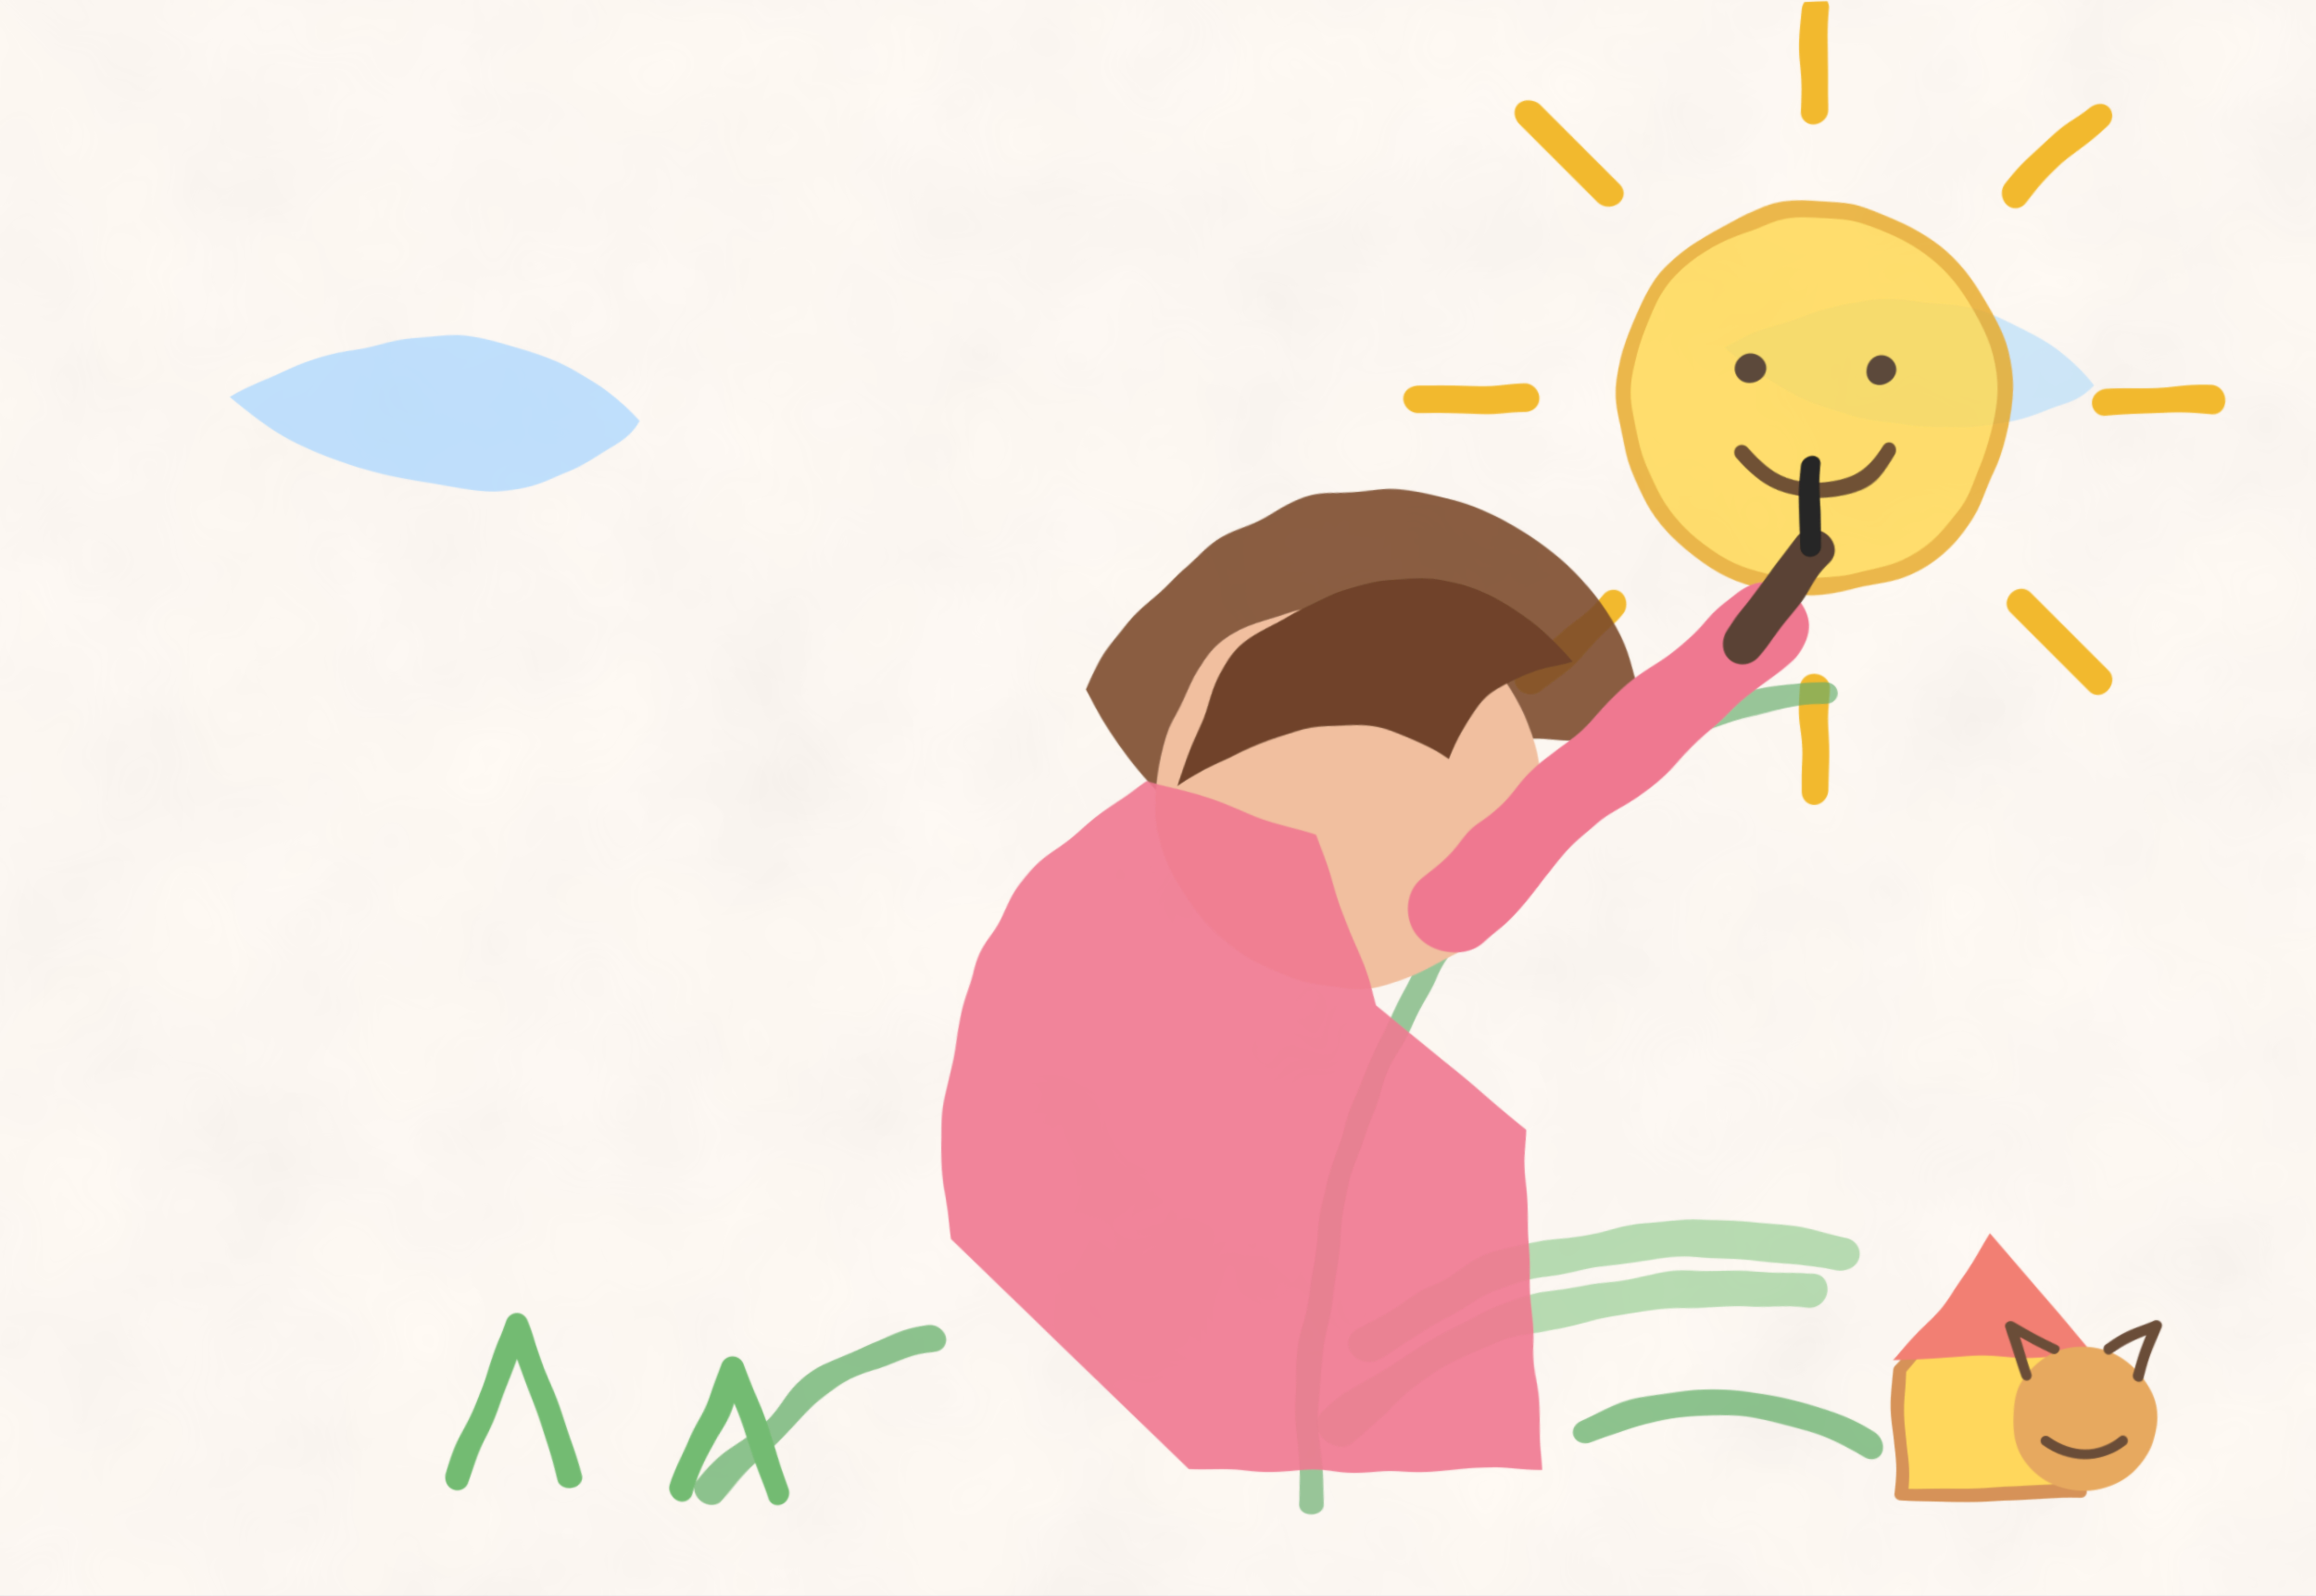
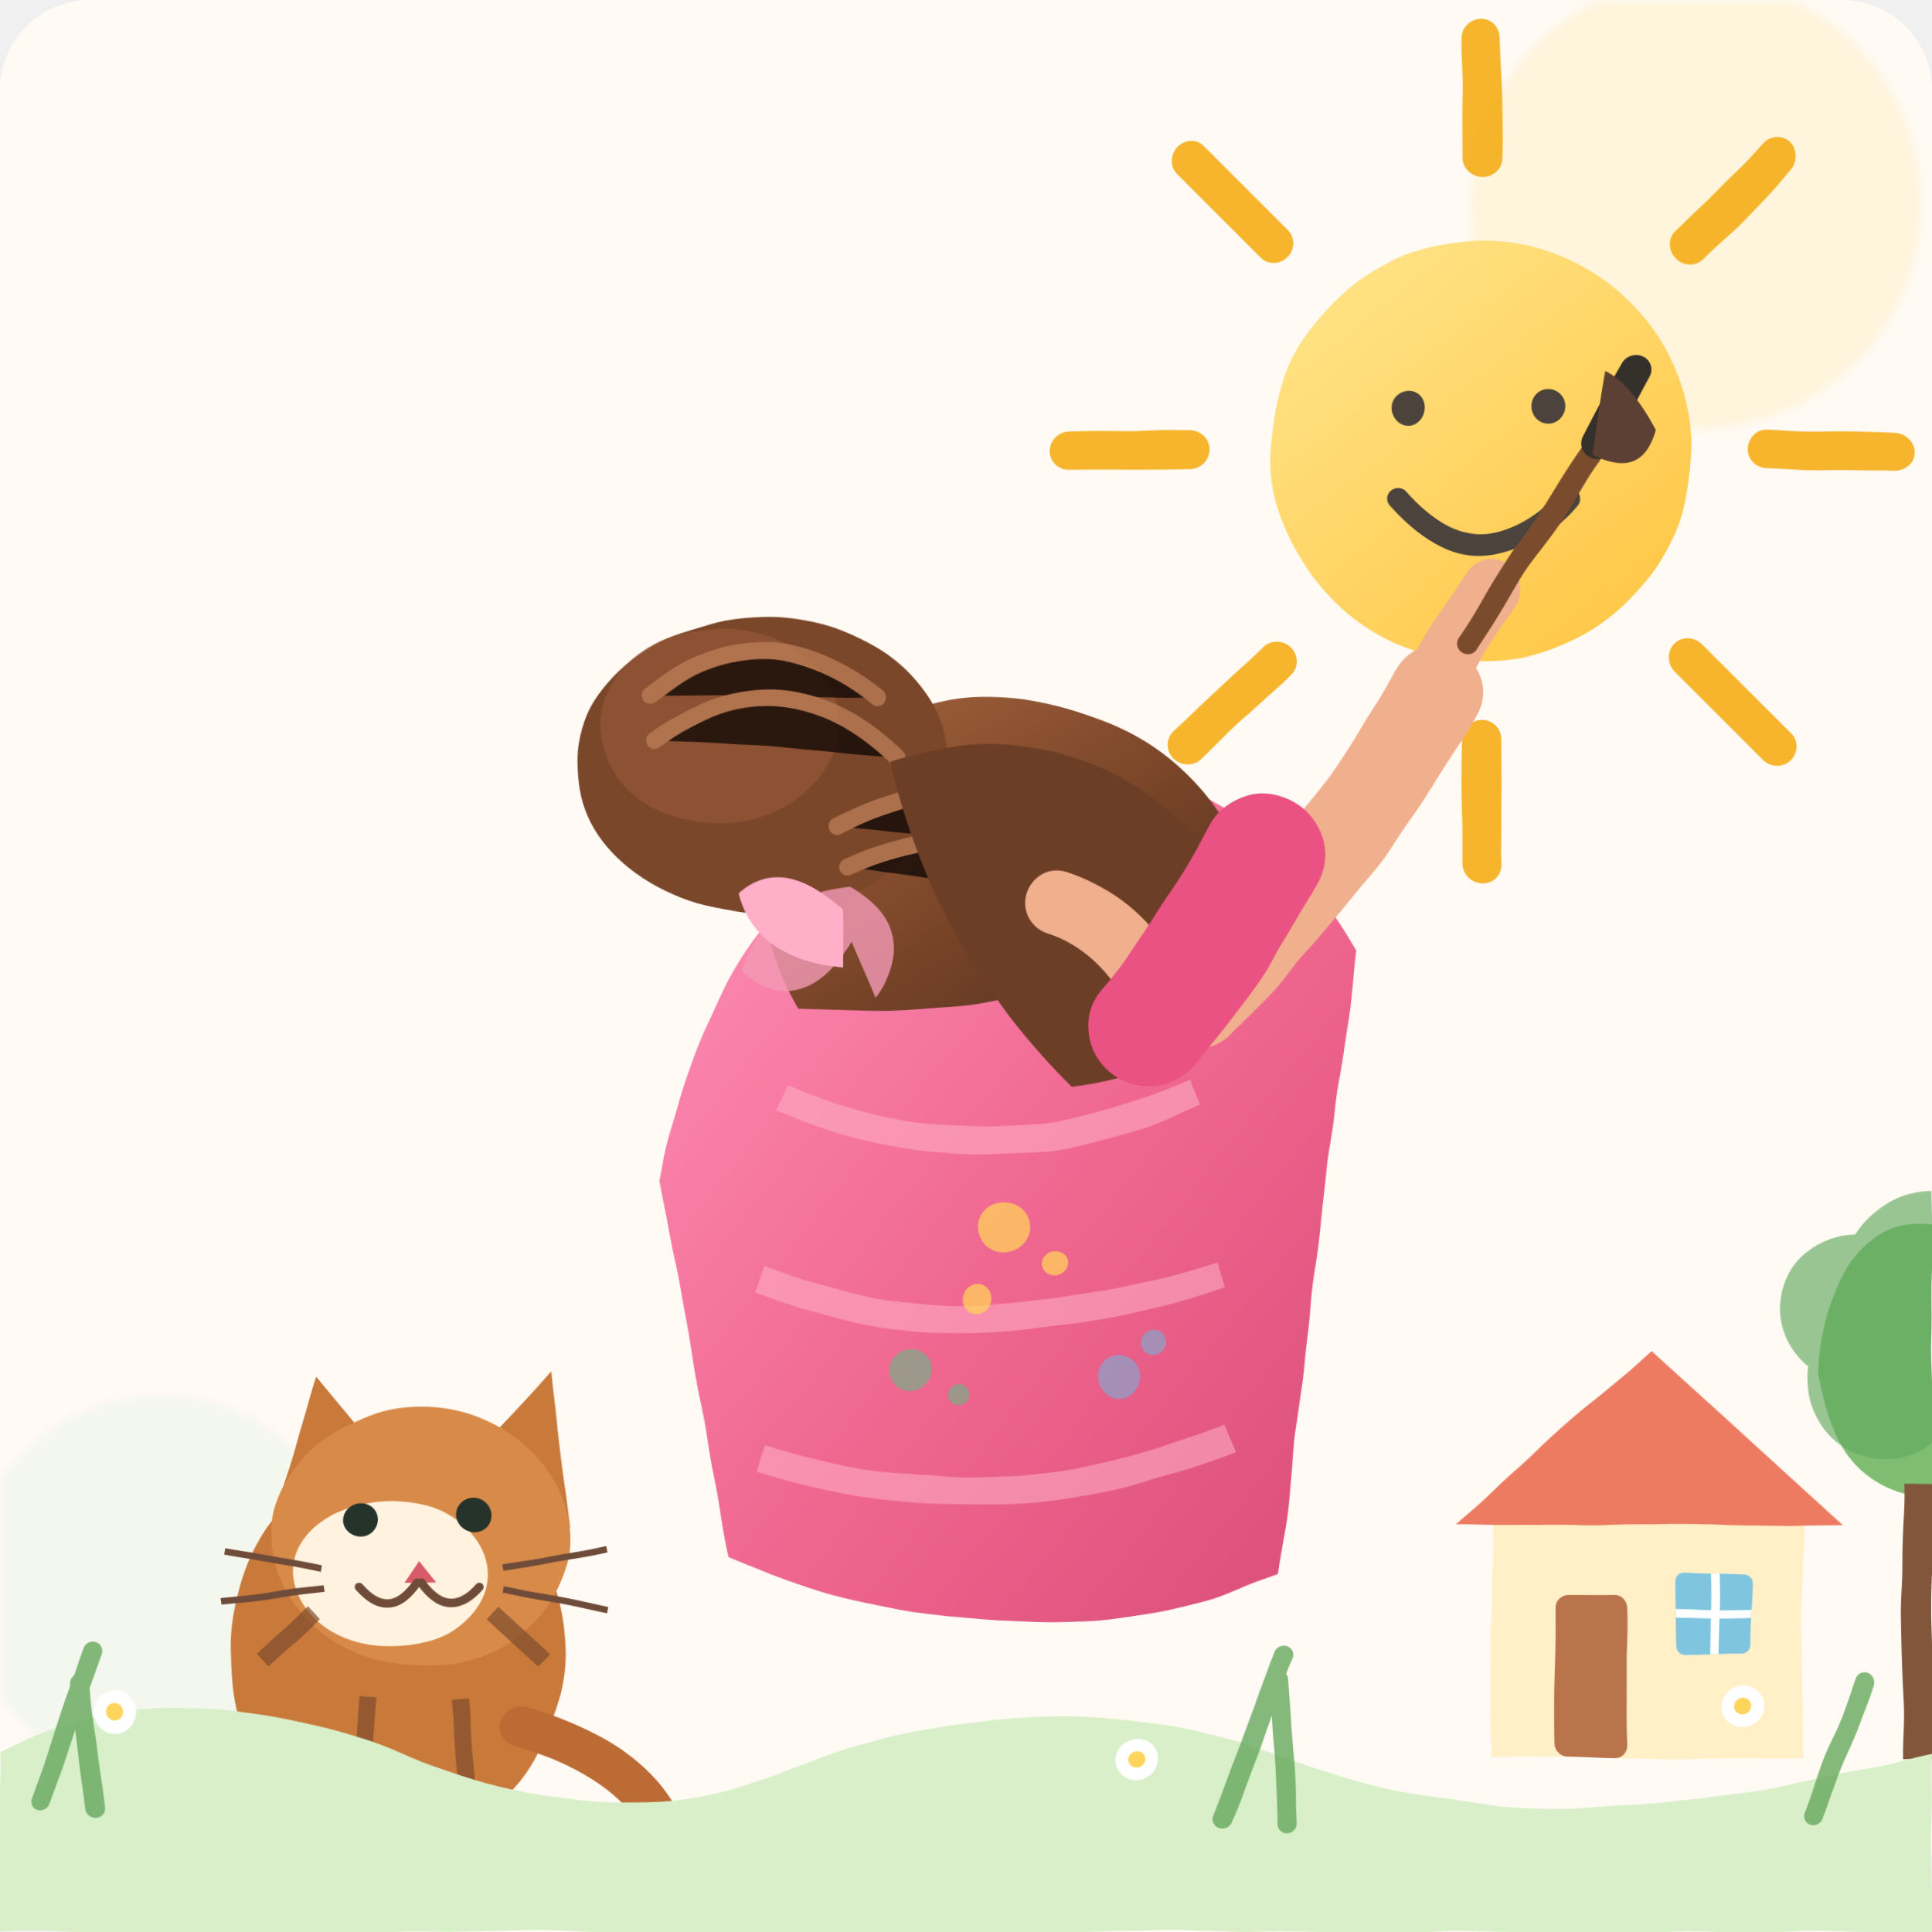
- <svg xmlns="http://www.w3.org/2000/svg" viewBox="0 0 900 620" role="img" aria-label="Детский акварельный рисунок: ребёнок рисует солнце">
+ <svg xmlns="http://www.w3.org/2000/svg" viewBox="0 0 900 900">
  <defs>
-     <filter id="paper">
-       <feTurbulence type="fractalNoise" baseFrequency=".015" numOctaves="3" seed="7" />
-       <feColorMatrix type="saturate" values="0" />
-       <feComponentTransfer>
-         <feFuncA type="table" tableValues="0 .10" />
-       </feComponentTransfer>
+     <filter id="wc" x="-15%" y="-15%" width="130%" height="130%">
+       <feTurbulence type="fractalNoise" baseFrequency=".012" numOctaves="3" seed="8" result="n" />
+       <feDisplacementMap in="SourceGraphic" in2="n" scale="4" />
    </filter>
-     <filter id="w">
-       <feTurbulence type="fractalNoise" baseFrequency=".025" numOctaves="2" seed="11" result="n" />
-       <feDisplacementMap in="SourceGraphic" in2="n" scale="6" />
-       <feGaussianBlur stdDeviation=".35" />
+     <filter id="soft" x="-20%" y="-20%" width="140%" height="140%">
+       <feGaussianBlur stdDeviation="2" />
    </filter>
+     <linearGradient id="dress" x1="0" y1="0" x2="1" y2="1">
+       <stop stop-color="#ff91b9" />
+       <stop offset=".55" stop-color="#ef668f" />
+       <stop offset="1" stop-color="#d94d78" />
+     </linearGradient>
+     <linearGradient id="hair" x1="0" y1="0" x2="1" y2="1">
+       <stop stop-color="#a7653e" />
+       <stop offset=".55" stop-color="#784428" />
+       <stop offset="1" stop-color="#4e2d1d" />
+     </linearGradient>
+     <linearGradient id="sun" x1="0" y1="0" x2=".8" y2="1">
+       <stop stop-color="#ffe58a" />
+       <stop offset="1" stop-color="#ffc43d" />
+     </linearGradient>
  </defs>
-   <rect width="900" height="620" fill="#fffaf4" />
-   <rect width="900" height="620" fill="#b9936a" filter="url(#paper)" />
-   <g filter="url(#w)" stroke-linecap="round" stroke-linejoin="round">
-     <path d="M90 155c70-42 130-23 158 8-13 34-102 40-158-8z" fill="#a8d5ff" opacity=".72" />
-     <path d="M670 135c60-34 120-16 142 13-20 25-91 30-142-13z" fill="#b9defa" opacity=".7" />
-     <circle cx="705" cy="155" r="74" fill="#ffd84e" opacity=".82" stroke="#e7a826" stroke-width="6" />
-     <path d="M705 43v-40M705 307v-40M593 155h-42M859 155h-42M626 76l-31-31M785 234l31 31M784 76l31-31M626 234l-31 31" stroke="#f2b92d" stroke-width="11" />
-     <circle cx="680" cy="143" r="6" fill="#5c493b" />
-     <circle cx="730" cy="143" r="6" fill="#5c493b" />
-     <path d="M677 176c18 21 42 21 58 0" fill="none" stroke="#6f5136" stroke-width="6" />
-     <path d="M510 585c-7-90 19-196 86-262 28-28 68-50 113-54" fill="none" stroke="#62aa68" stroke-width="9" opacity=".65" />
-     <path d="M520 555c42-41 111-62 185-52M531 522c51-38 122-49 185-34" fill="none" stroke="#7dc37c" stroke-width="14" opacity=".55" />
-     <path d="M422 268c31-61 93-92 151-71 38 14 68 51 66 95-34-10-70-5-99 17-45 32-83 25-118-41z" fill="#7a4a2b" opacity=".88" />
-     <circle cx="524" cy="308" r="75" fill="#f1bf9f" />
-     <path d="M458 306c10-76 100-112 152-50-24 8-39 20-47 39-29-21-69-16-105 11z" fill="#6f4329" />
-     <path d="M445 303c-66 40-89 105-75 179l92 89h137l-7-133-58-48-22-65z" fill="#ef7890" opacity=".9" />
-     <path d="M564 353c52-52 94-85 122-109" fill="none" stroke="#ef7890" stroke-width="34" />
-     <path d="M677 250l29-35" stroke="#5a4334" stroke-width="16" />
-     <path d="M705 214l-1-33" stroke="#252525" stroke-width="8" />
-     <path d="M362 520c-32 8-63 29-86 60M616 556c32-16 70-17 110 5" fill="none" stroke="#5cab62" stroke-width="10" opacity=".7" />
-     <path d="M178 575l23-60 21 60M266 580l18-49 18 49M760 573l20-57 22 57" fill="none" stroke="#73bb72" stroke-width="9" />
-     <path d="M738 532l36-44 35 44v48h-71z" fill="#ffd75b" stroke="#d69258" stroke-width="5" />
-     <path d="M735 528l39-48 41 48" fill="#f27f73" />
-     <circle cx="810" cy="552" r="28" fill="#e7a95f" />
-     <path d="M788 535l-7-20 18 10M831 535l7-20-18 10M795 560c10 7 20 7 30 0" fill="none" stroke="#6b4d38" stroke-width="4" />
+   <rect width="900" height="900" rx="42" fill="#fffaf4" />
+   <g opacity=".16" filter="url(#soft)">
+     <circle cx="790" cy="95" r="105" fill="#ffd85f" />
+     <circle cx="75" cy="740" r="90" fill="#bce8ce" />
+   </g>
+   <g filter="url(#wc)">
+     <circle cx="690" cy="210" r="98" fill="url(#sun)" opacity=".95" />
+     <g stroke="#f5ad16" stroke-width="18" stroke-linecap="round" opacity=".9">
+       <path d="M690 73v-55" />
+       <path d="M690 402v-58" />
+       <path d="M555 210h-57" />
+       <path d="M882 210h-58" />
+       <path d="M594 114l-40-40" />
+       <path d="M787 307l41 41" />
+       <path d="M787 114l41-41" />
+       <path d="M594 307l-40 41" />
+     </g>
+     <circle cx="656" cy="190" r="8" fill="#4c433d" />
+     <circle cx="722" cy="190" r="8" fill="#4c433d" />
+     <path d="M651 232q40 45 80 0" fill="none" stroke="#4c433d" stroke-width="10" stroke-linecap="round" />
+   </g>
+   <g filter="url(#wc)">
+     <path d="M307 550q30-155 146-186 115-30 179 79l-37 290q-113 50-255-7z" fill="url(#dress)" />
+     <path d="M365 512q90 40 192-3M354 596q99 38 215-2M355 680q107 34 218-10" fill="none" stroke="#ffb0c8" stroke-width="13" opacity=".55" />
+     <path d="M372 470q-40-65 18-117 47-44 116-20 65 22 82 92-90 50-216 45z" fill="url(#hair)" />
+     <ellipse cx="355" cy="356" rx="87" ry="69" fill="#7b472b" />
+     <ellipse cx="335" cy="338" rx="56" ry="46" fill="#915534" opacity=".8" />
+     <g stroke="#c0825a" stroke-width="8" stroke-linecap="round" opacity=".7">
+       <path d="M302 323q53-42 107 2" />
+       <path d="M304 344q62-42 114 9" />
+       <path d="M390 385q80-39 138 15" />
+       <path d="M395 404q74-32 128 19" />
+     </g>
+     <path d="M415 355q78-24 135 28 38 34 35 84-37 34-86 39-63-62-84-151z" fill="#6d3e26" />
+     <path d="M493 421q30 9 48 45" fill="none" stroke="#f0b08d" stroke-width="30" stroke-linecap="round" />
+     <path d="M557 467q78-81 112-145" fill="none" stroke="#f0b08d" stroke-width="43" stroke-linecap="round" />
+     <path d="M665 324q12-26 30-49" fill="none" stroke="#f0b08d" stroke-width="28" stroke-linecap="round" />
+     <path d="M535 478q35-44 54-80" fill="none" stroke="#e95283" stroke-width="56" stroke-linecap="round" />
+     <path d="M684 300l63-97" stroke="#7b4b2e" stroke-width="10" stroke-linecap="round" />
+     <path d="M744 207l18-35" stroke="#36302b" stroke-width="14" stroke-linecap="round" />
+     <path d="M742 212q22 11 29-12-11-21-23-27z" fill="#5c4033" />
+     <path d="M396 438q-24 38-51 14 10-35 51-39 33 19 11 51" fill="#f49ab6" opacity=".8" />
+     <path d="M392 423q-29-25-48-7 6 29 48 34" fill="#ffb0c8" />
+     <g fill="#ffd15a" opacity=".75">
+       <circle cx="468" cy="572" r="12" />
+       <circle cx="492" cy="589" r="6" />
+       <circle cx="455" cy="605" r="7" />
+     </g>
+     <g fill="#67b787" opacity=".6">
+       <circle cx="424" cy="638" r="10" />
+       <circle cx="447" cy="650" r="5" />
+     </g>
+     <g fill="#6fb6df" opacity=".55">
+       <circle cx="522" cy="642" r="10" />
+       <circle cx="538" cy="626" r="6" />
+     </g>
+   </g>
+   <g transform="translate(70 620)" filter="url(#wc)">
+     <ellipse cx="115" cy="150" rx="78" ry="90" fill="#c9793a" />
+     <path d="M58 87l20-65 37 45M145 67l42-48 8 72" fill="#c9793a" />
+     <ellipse cx="126" cy="96" rx="69" ry="60" fill="#d88a48" />
+     <ellipse cx="112" cy="113" rx="45" ry="34" fill="#fff3df" />
+     <circle cx="98" cy="88" r="8" fill="#26332a" />
+     <circle cx="151" cy="86" r="8" fill="#26332a" />
+     <path d="M125 107l-7 10h15z" fill="#d95b69" />
+     <path d="M124 117q-13 18-27 2M126 117q13 18 27 2" fill="none" stroke="#6f4b39" stroke-width="4" stroke-linecap="round" />
+     <g stroke="#6f4b39" stroke-width="3">
+       <path d="M80 111l-45-8" />
+       <path d="M81 120l-48 6" />
+       <path d="M164 110l48-9" />
+       <path d="M164 120l48 9" />
+     </g>
+     <path d="M173 185q90 25 66 103" fill="none" stroke="#bd6b35" stroke-width="19" stroke-linecap="round" />
+     <g stroke="#7e4b2c" stroke-width="8" opacity=".7">
+       <path d="M76 131l-24 22" />
+       <path d="M159 131l24 22" />
+       <path d="M102 171l-5 49" />
+       <path d="M144 171l5 49" />
+     </g>
+   </g>
+   <g transform="translate(670 565)" filter="url(#wc)">
+     <path d="M25 138h145v116H25z" fill="#fff0c7" />
+     <path d="M8 145l91-81 89 81z" fill="#ed7b62" />
+     <rect x="55" y="178" width="33" height="76" rx="6" fill="#b9744b" />
+     <rect x="111" y="168" width="35" height="38" rx="4" fill="#7fc5df" />
+     <path d="M129 168v38M111 187h35" stroke="#fff" stroke-width="4" />
+     <path d="M177 75q7-70 49-70t45 72q-9 49-47 54-40-4-47-56z" fill="#7fbd72" />
+     <path d="M225 125v129" stroke="#81563b" stroke-width="18" />
+     <g fill="#62a95f" opacity=".65">
+       <circle cx="195" cy="45" r="35" />
+       <circle cx="230" cy="32" r="42" />
+       <circle cx="258" cy="58" r="33" />
+       <circle cx="207" cy="79" r="35" />
+     </g>
+   </g>
+   <g filter="url(#wc)" stroke-linecap="round">
+     <path d="M0 816q90-40 190 2t194 2q108-42 221 1t295-4v83H0z" fill="#d8efc9" />
+     <g stroke="#66a85c" stroke-width="9" opacity=".8">
+       <path d="M20 840l24-70" />
+       <path d="M45 843l-7-58" />
+       <path d="M570 848l28-77" />
+       <path d="M600 850l-4-67" />
+       <path d="M845 846l24-62" />
+     </g>
+     <g fill="#fff">
+       <circle cx="55" cy="799" r="10" />
+       <circle cx="530" cy="820" r="10" />
+       <circle cx="812" cy="795" r="10" />
+     </g>
+     <g fill="#ffd45d">
+       <circle cx="55" cy="799" r="4" />
+       <circle cx="530" cy="820" r="4" />
+       <circle cx="812" cy="795" r="4" />
+     </g>
  </g>
</svg>
